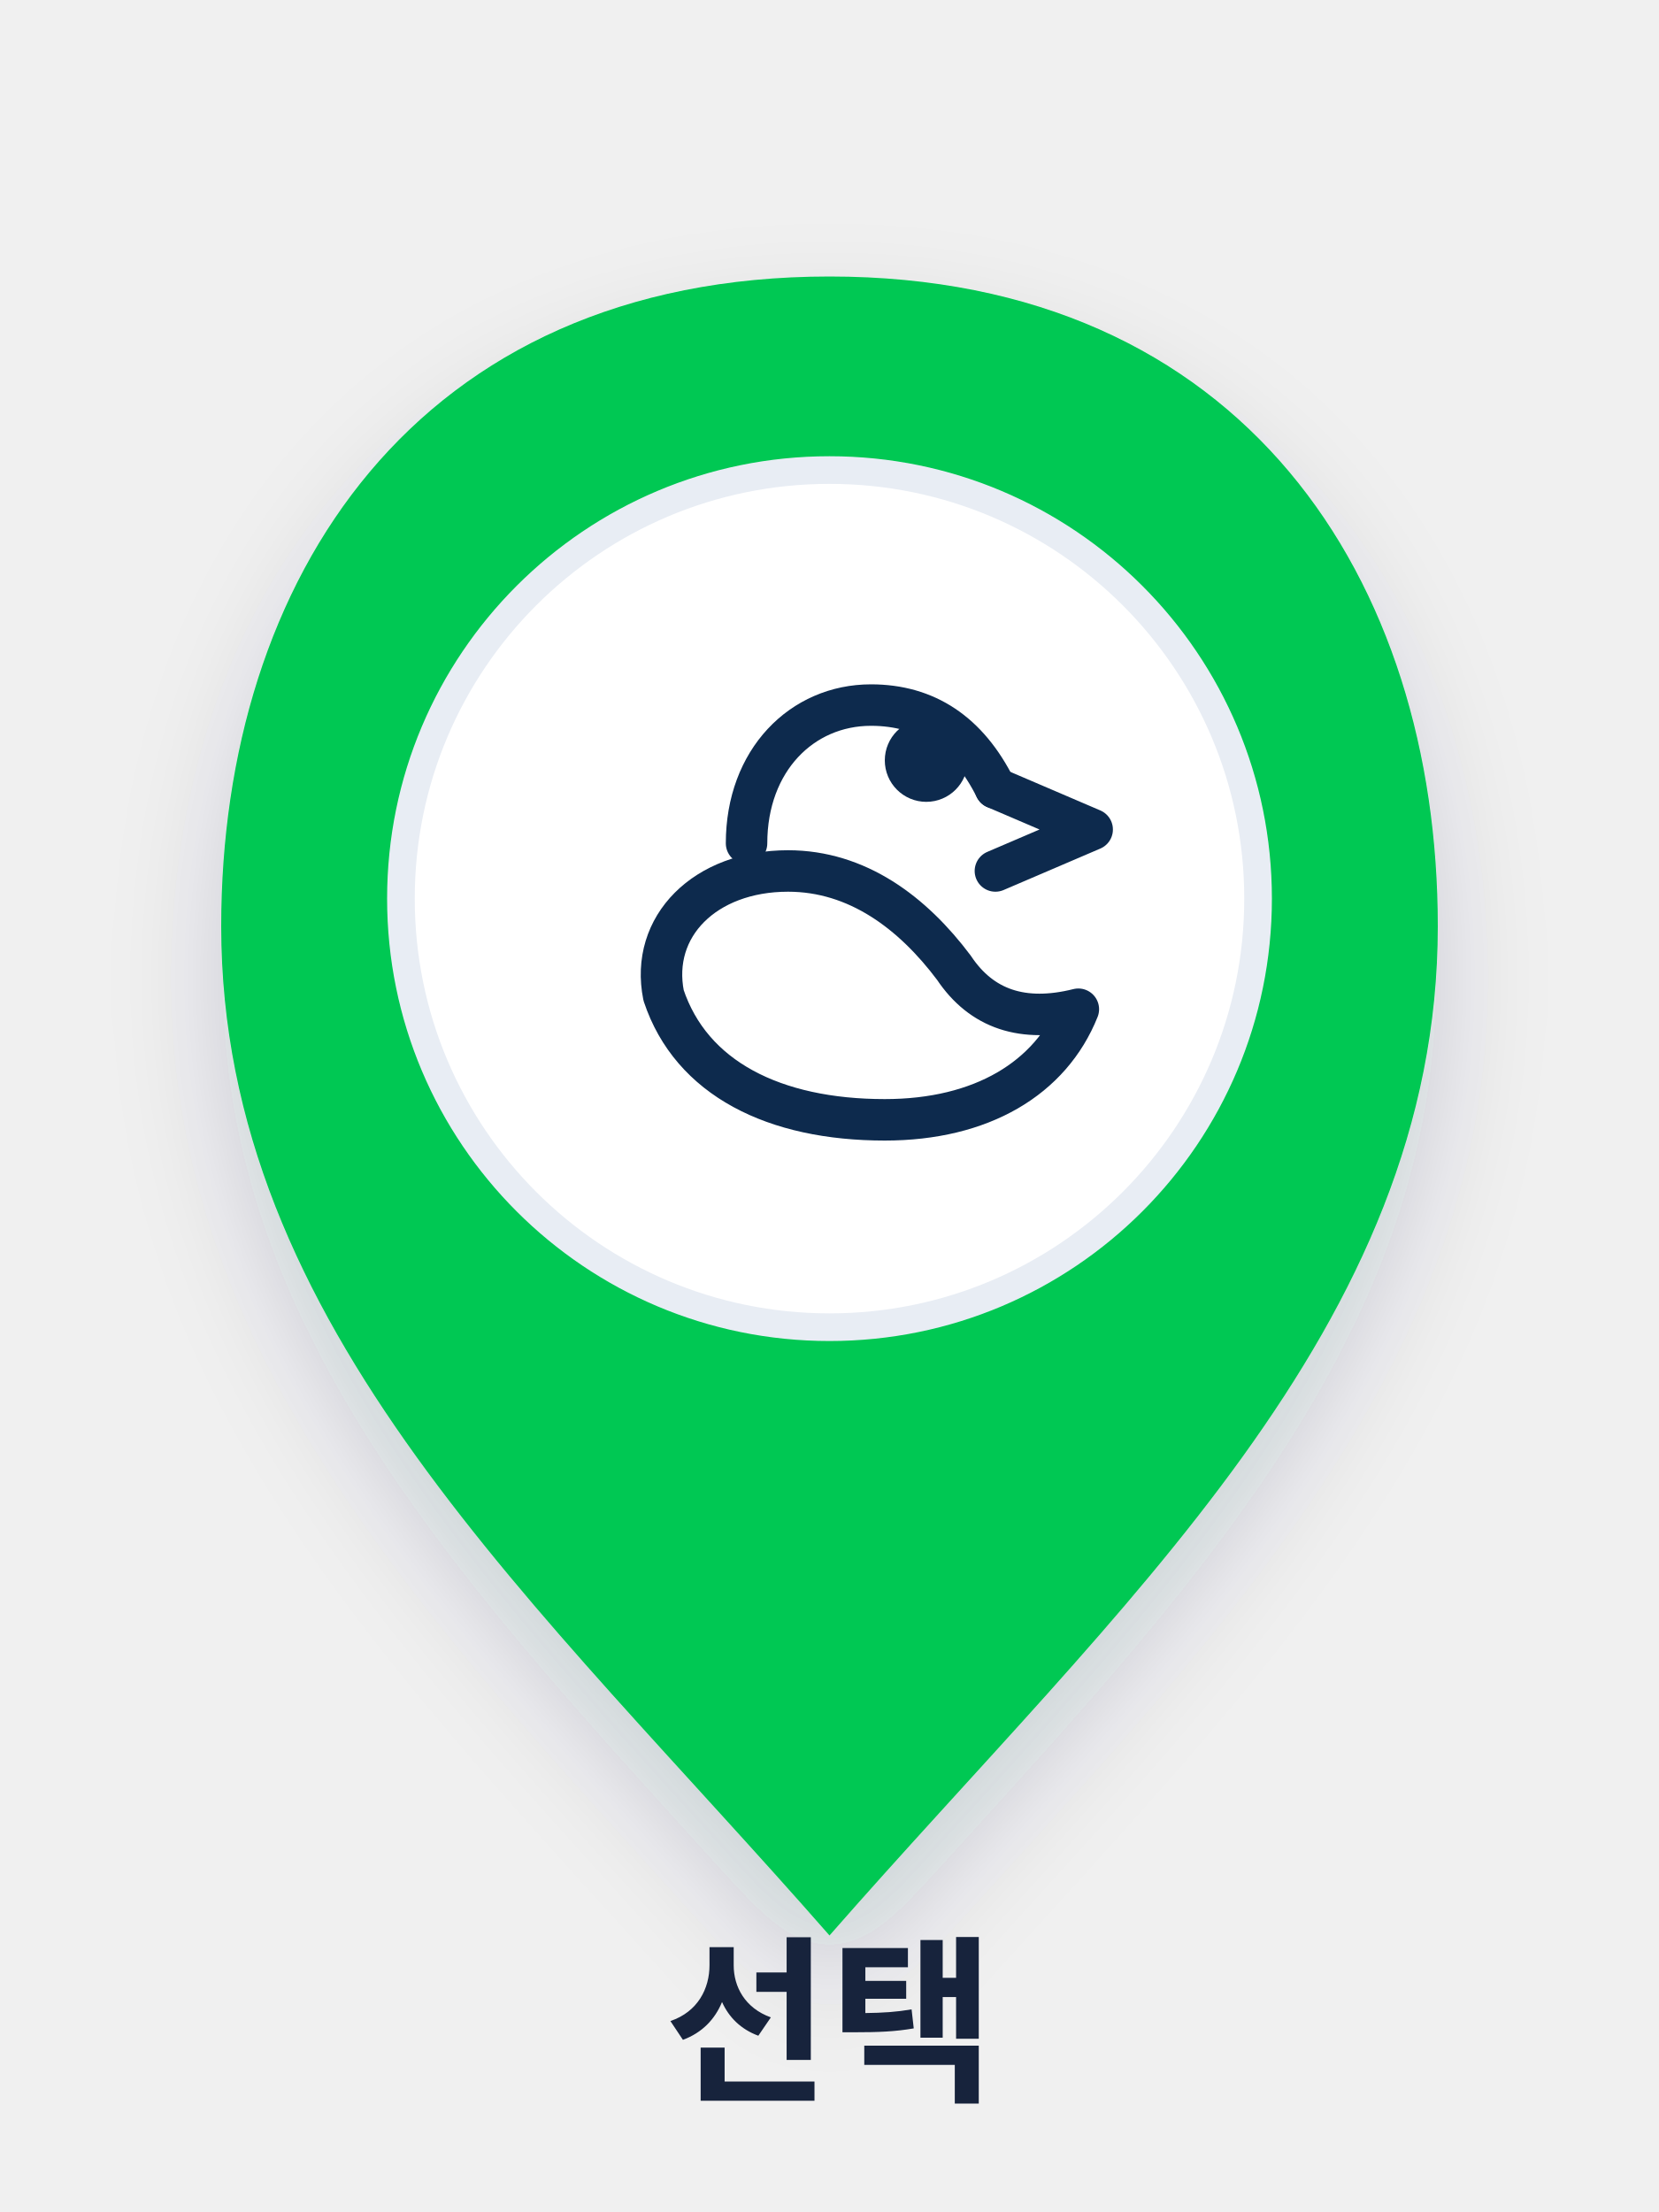
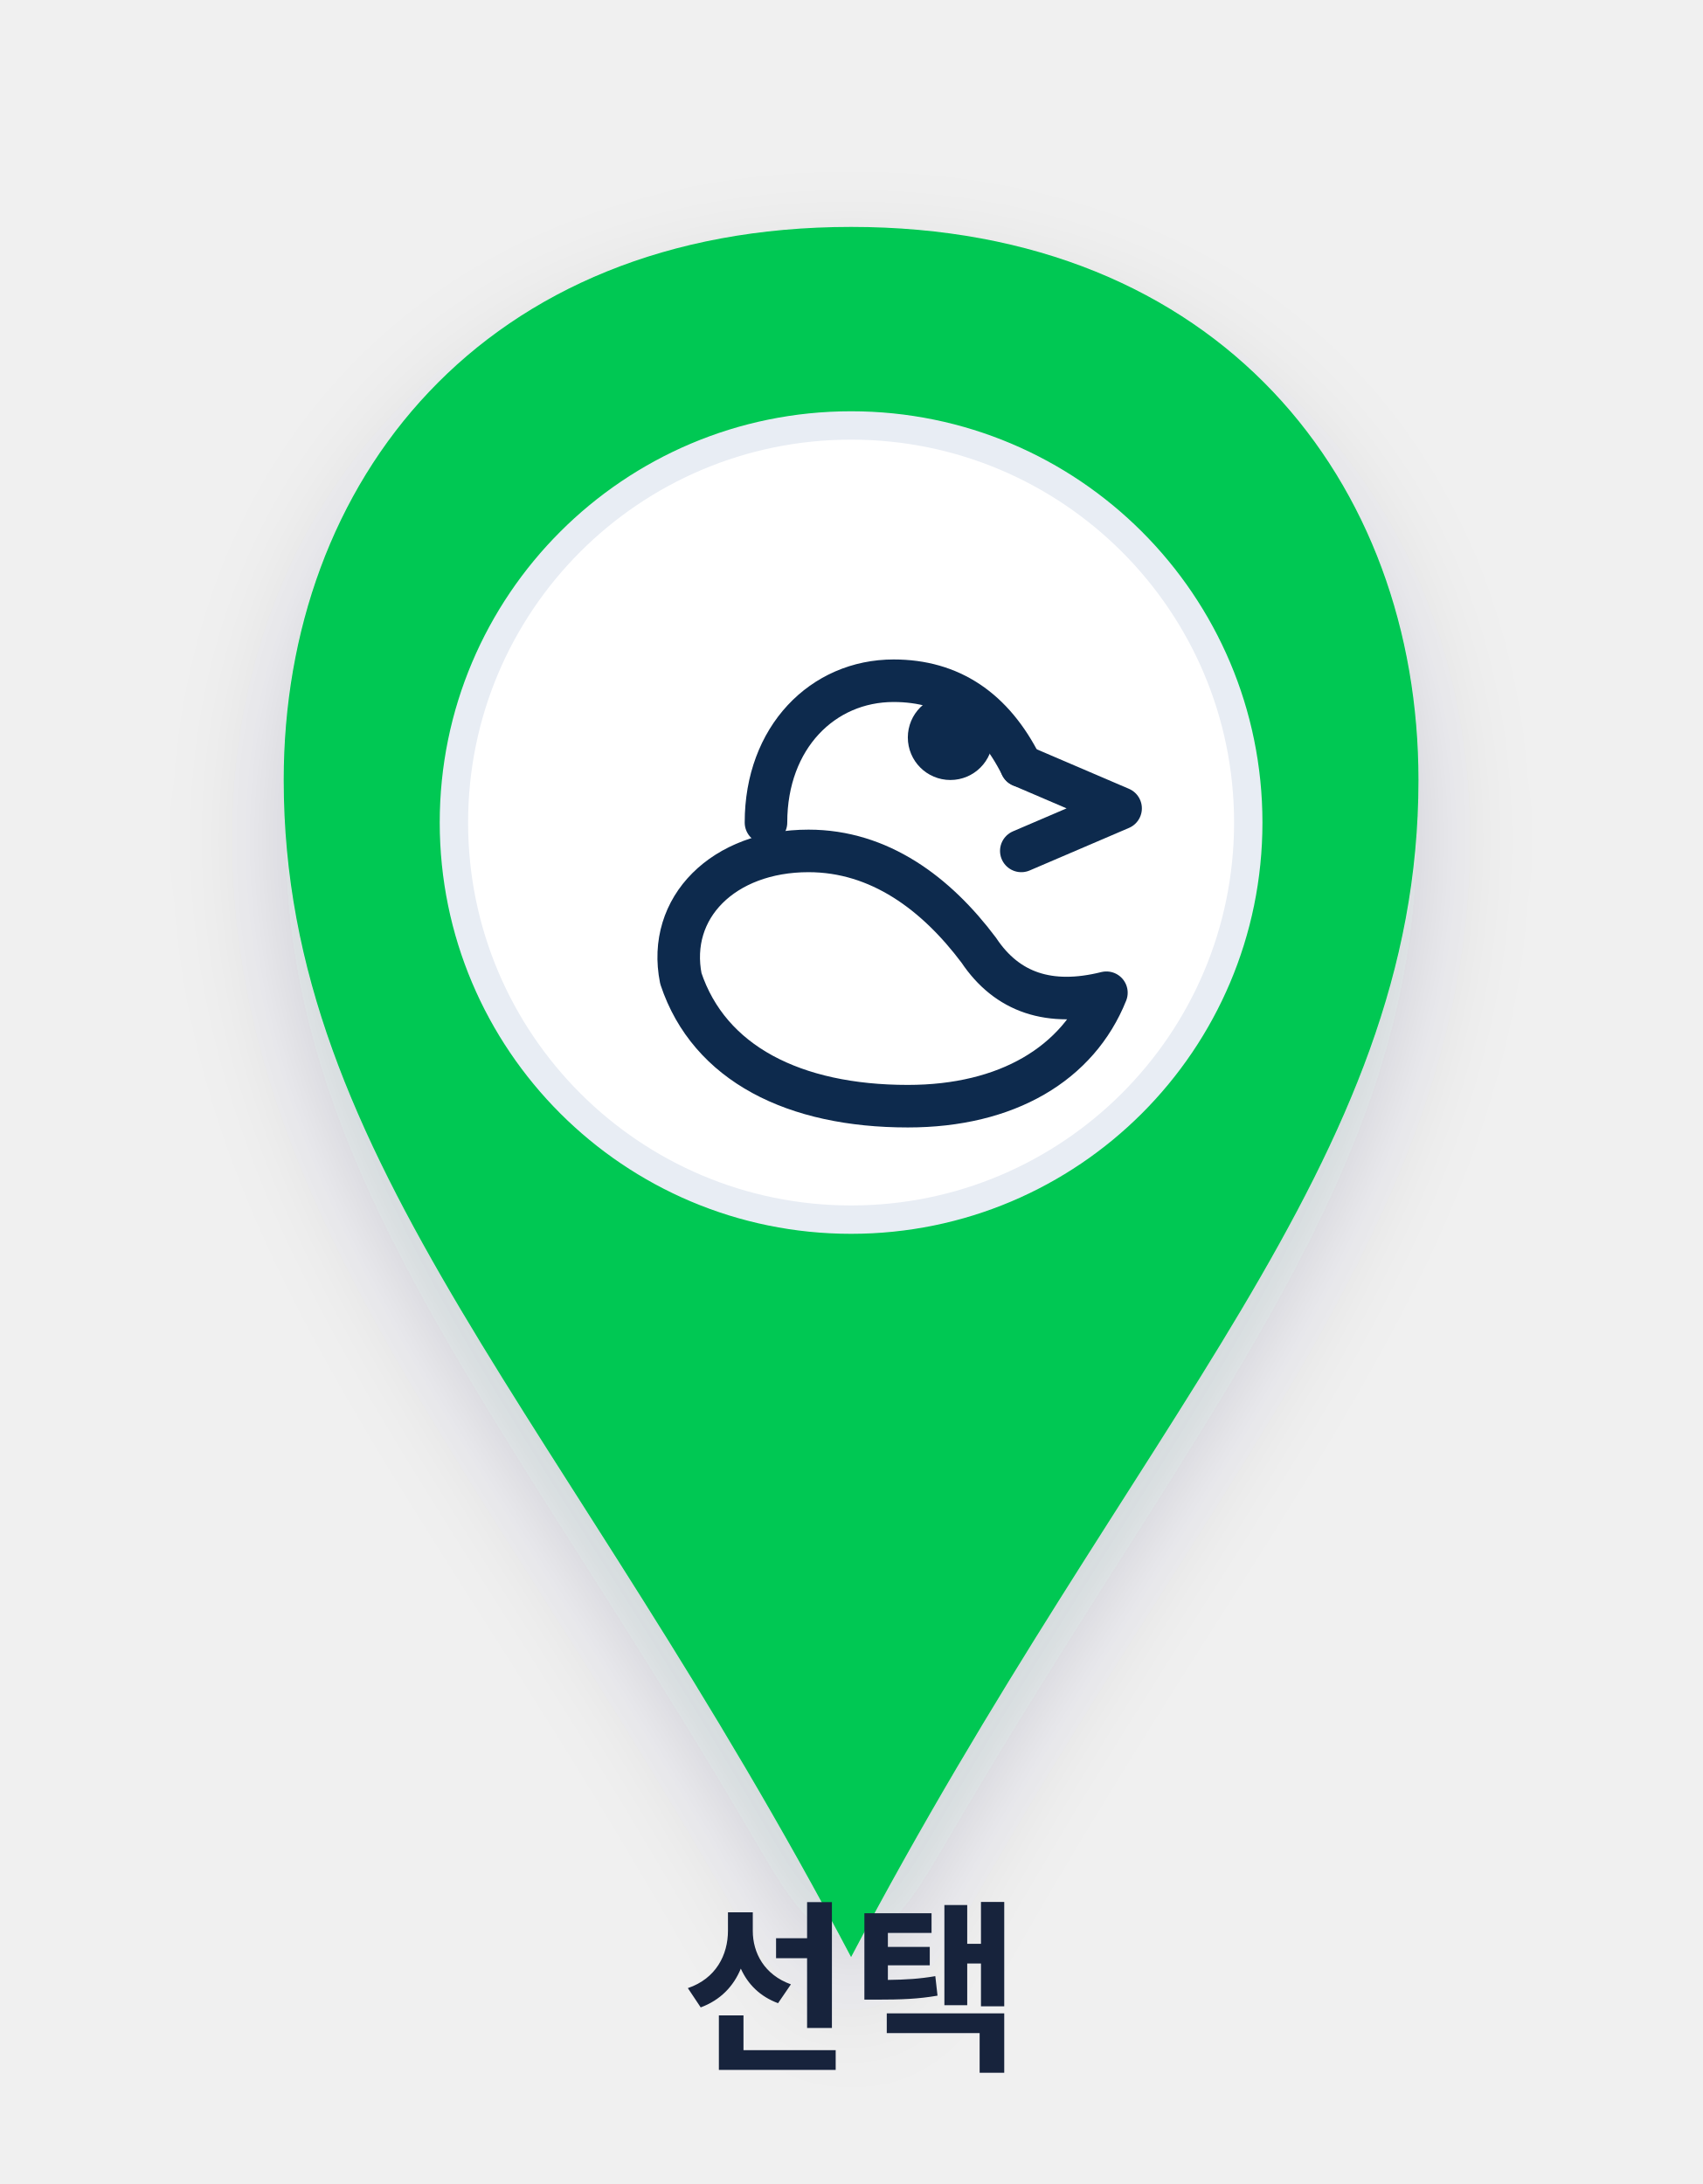
- <svg xmlns="http://www.w3.org/2000/svg" width="120" height="160" viewBox="0 0 120 160">
+ <svg xmlns="http://www.w3.org/2000/svg" width="120" height="154" viewBox="0 0 120 154">
  <defs>
    <filter id="shadow" x="-30%" y="-30%" width="160%" height="180%">
      <feDropShadow dx="0" dy="4" stdDeviation="4" flood-color="#0F2B4D" flood-opacity="0.16" />
    </filter>
  </defs>
  <g opacity="1" filter="url(#shadow)">
-     <path d="M60 20 C30 20 16 42 16 67 C16 96 39 116 60 140 C81 116 104 96 104 67 C104 42 90 20 60 20 Z" fill="#00C853" />
-     <circle cx="60" cy="65" r="31" fill="#FFFFFF" stroke="#E8EDF4" stroke-width="2" />
-     <g transform="translate(38,43)" stroke="#0F2B4D" fill="none" stroke-width="3" stroke-linecap="round" stroke-linejoin="round">
+     <path d="M60 16 C34 16 20 34 20 55 C20 82 40 100 60 138 C80 100 100 82 100 55 C100 34 86 16 60 16 Z" fill="#00C853" />
+     <circle cx="60" cy="58" r="28" fill="#FFFFFF" stroke="#E8EDF4" stroke-width="2" />
+     <g transform="translate(38,40)" stroke="#0F2B4D" fill="none" stroke-width="3" stroke-linecap="round" stroke-linejoin="round">
      <path d="M10 29c2 6 8 9 16 9 7 0 12-3 14-8-4 1-7 0-9-3-3-4-7-7-12-7-6 0-10 4-9 9z" />
      <path d="M16 18c0-6 4-10 9-10 4 0 7 2 9 6" />
      <path d="M34 14l7 3-7 3" />
      <circle cx="29" cy="12" r="1.5" fill="#0F2B4D" />
    </g>
  </g>
-   <text x="60" y="151" font-family="Arial, sans-serif" font-size="13" font-weight="700" text-anchor="middle" fill="#17233C">선택</text>
+   <text x="60" y="145" font-family="Arial, sans-serif" font-size="13" font-weight="700" text-anchor="middle" fill="#17233C">선택</text>
</svg>
